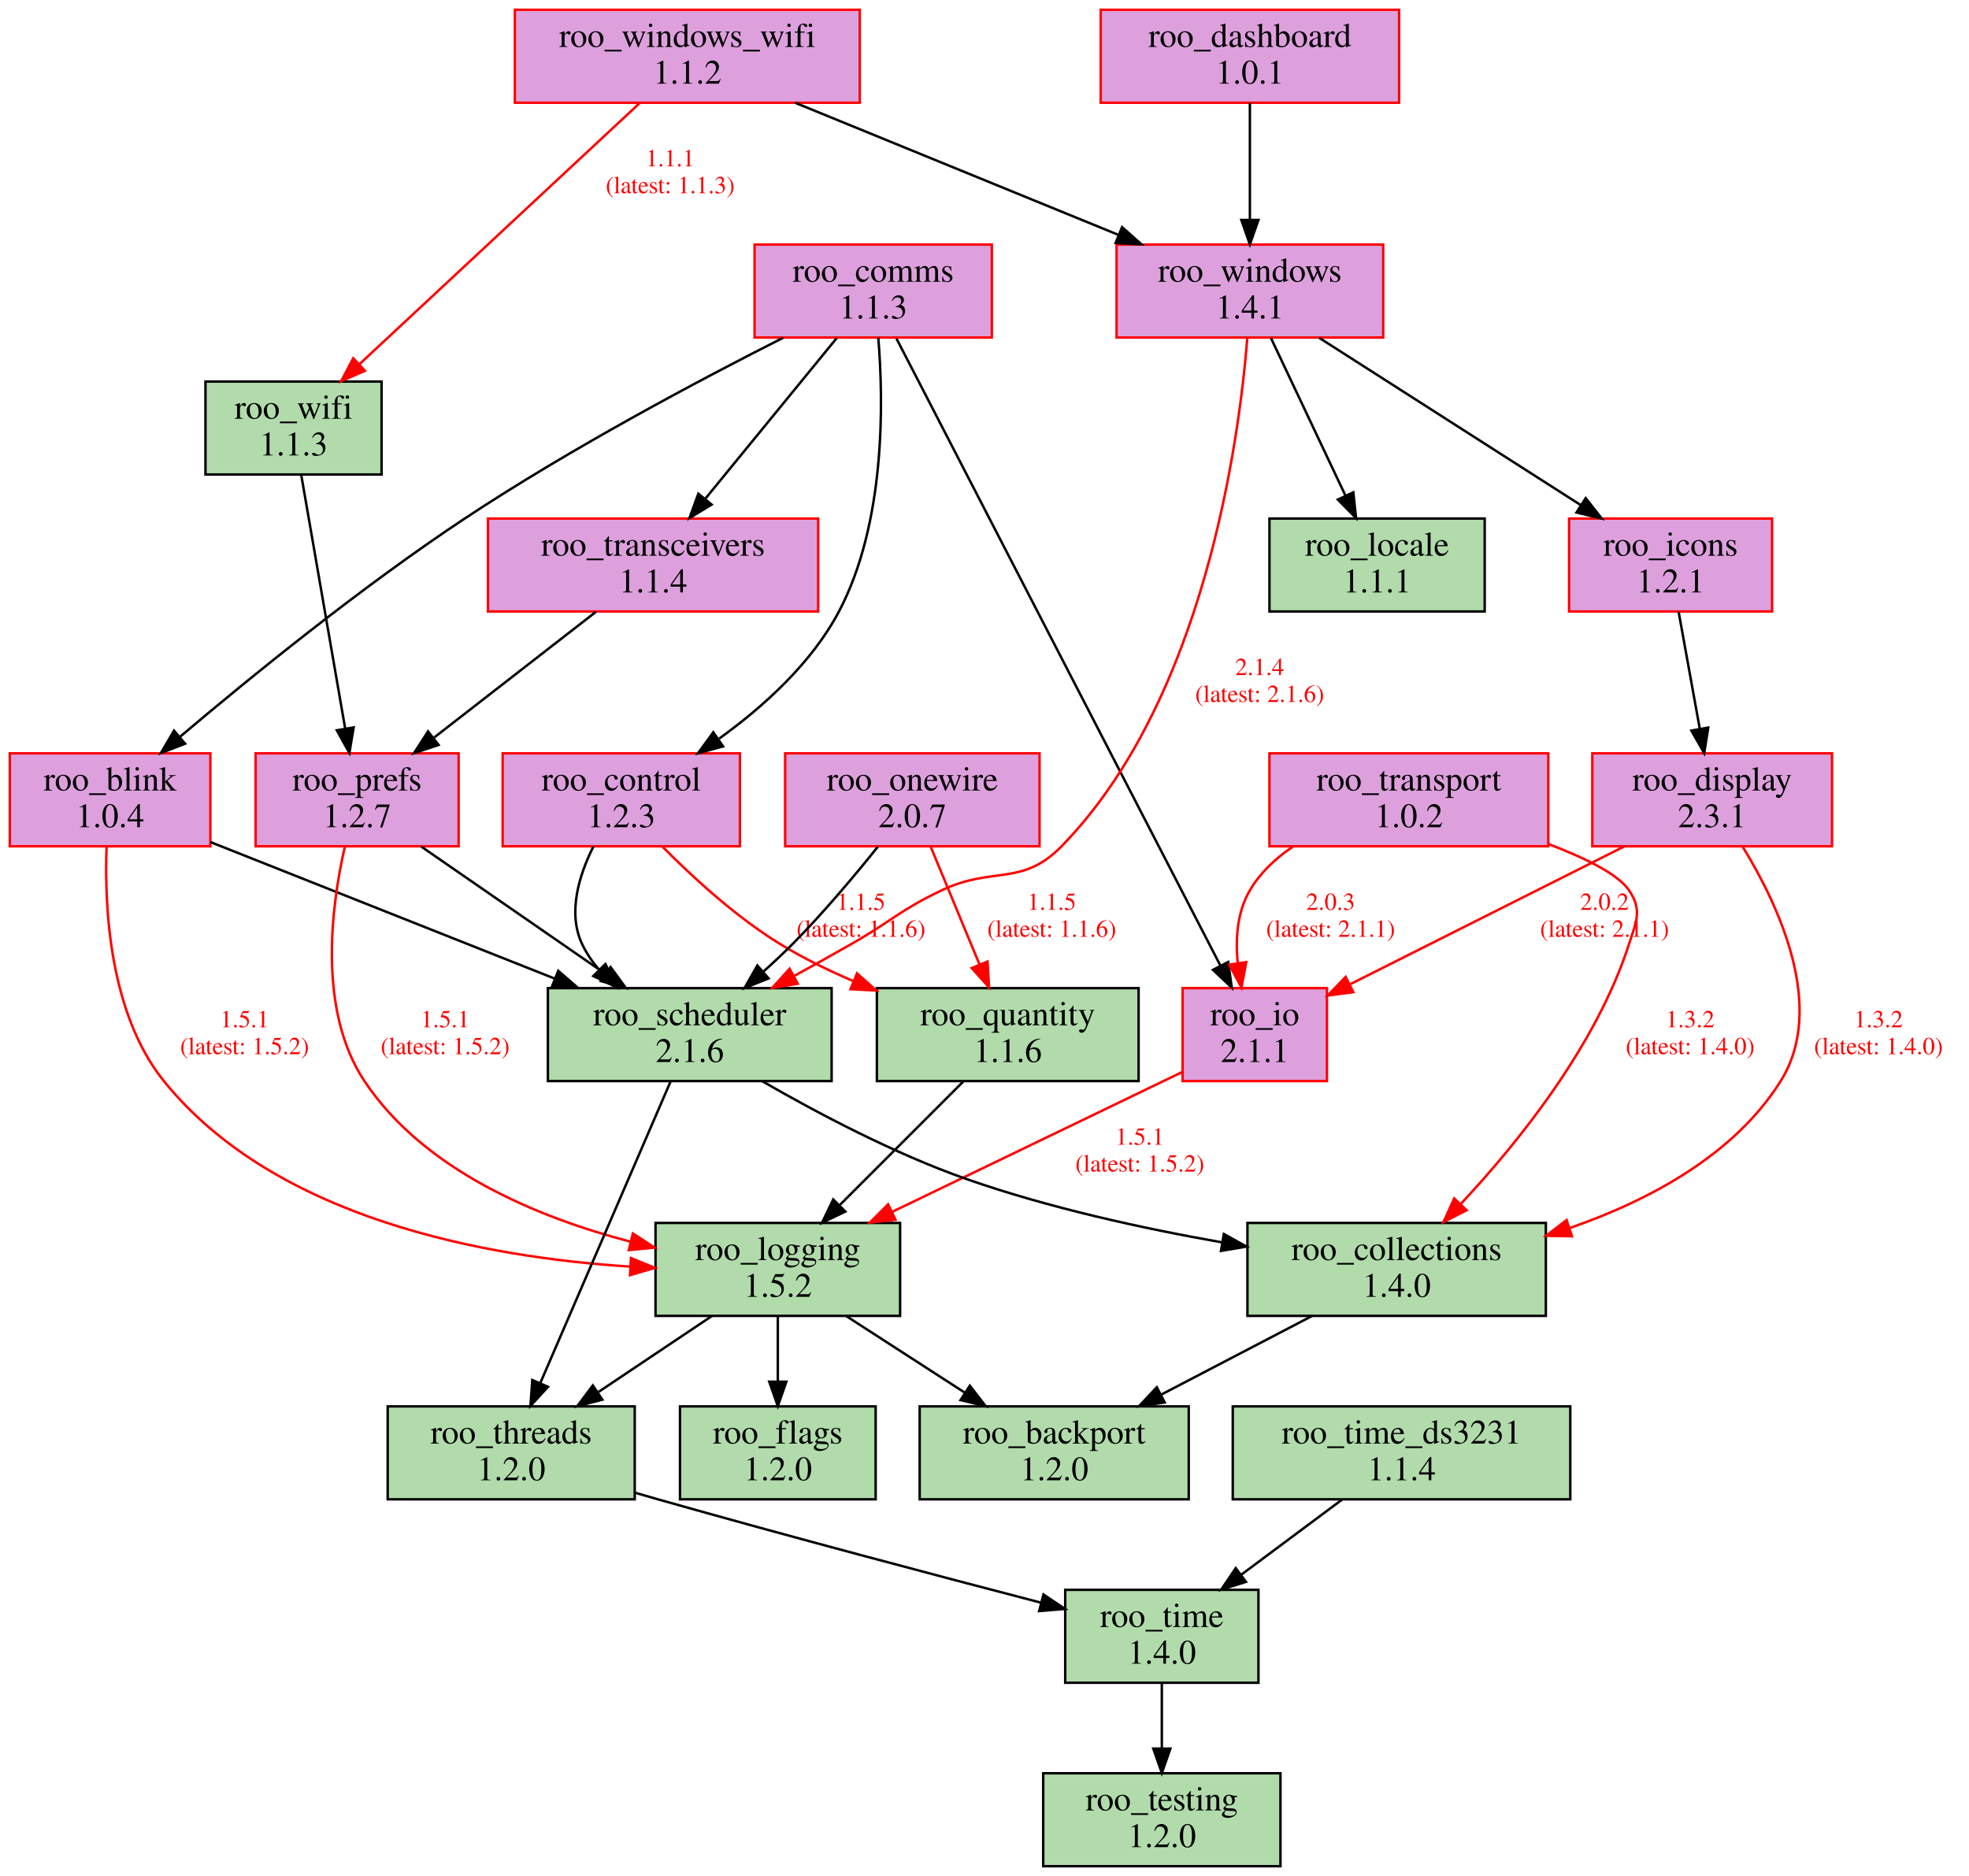
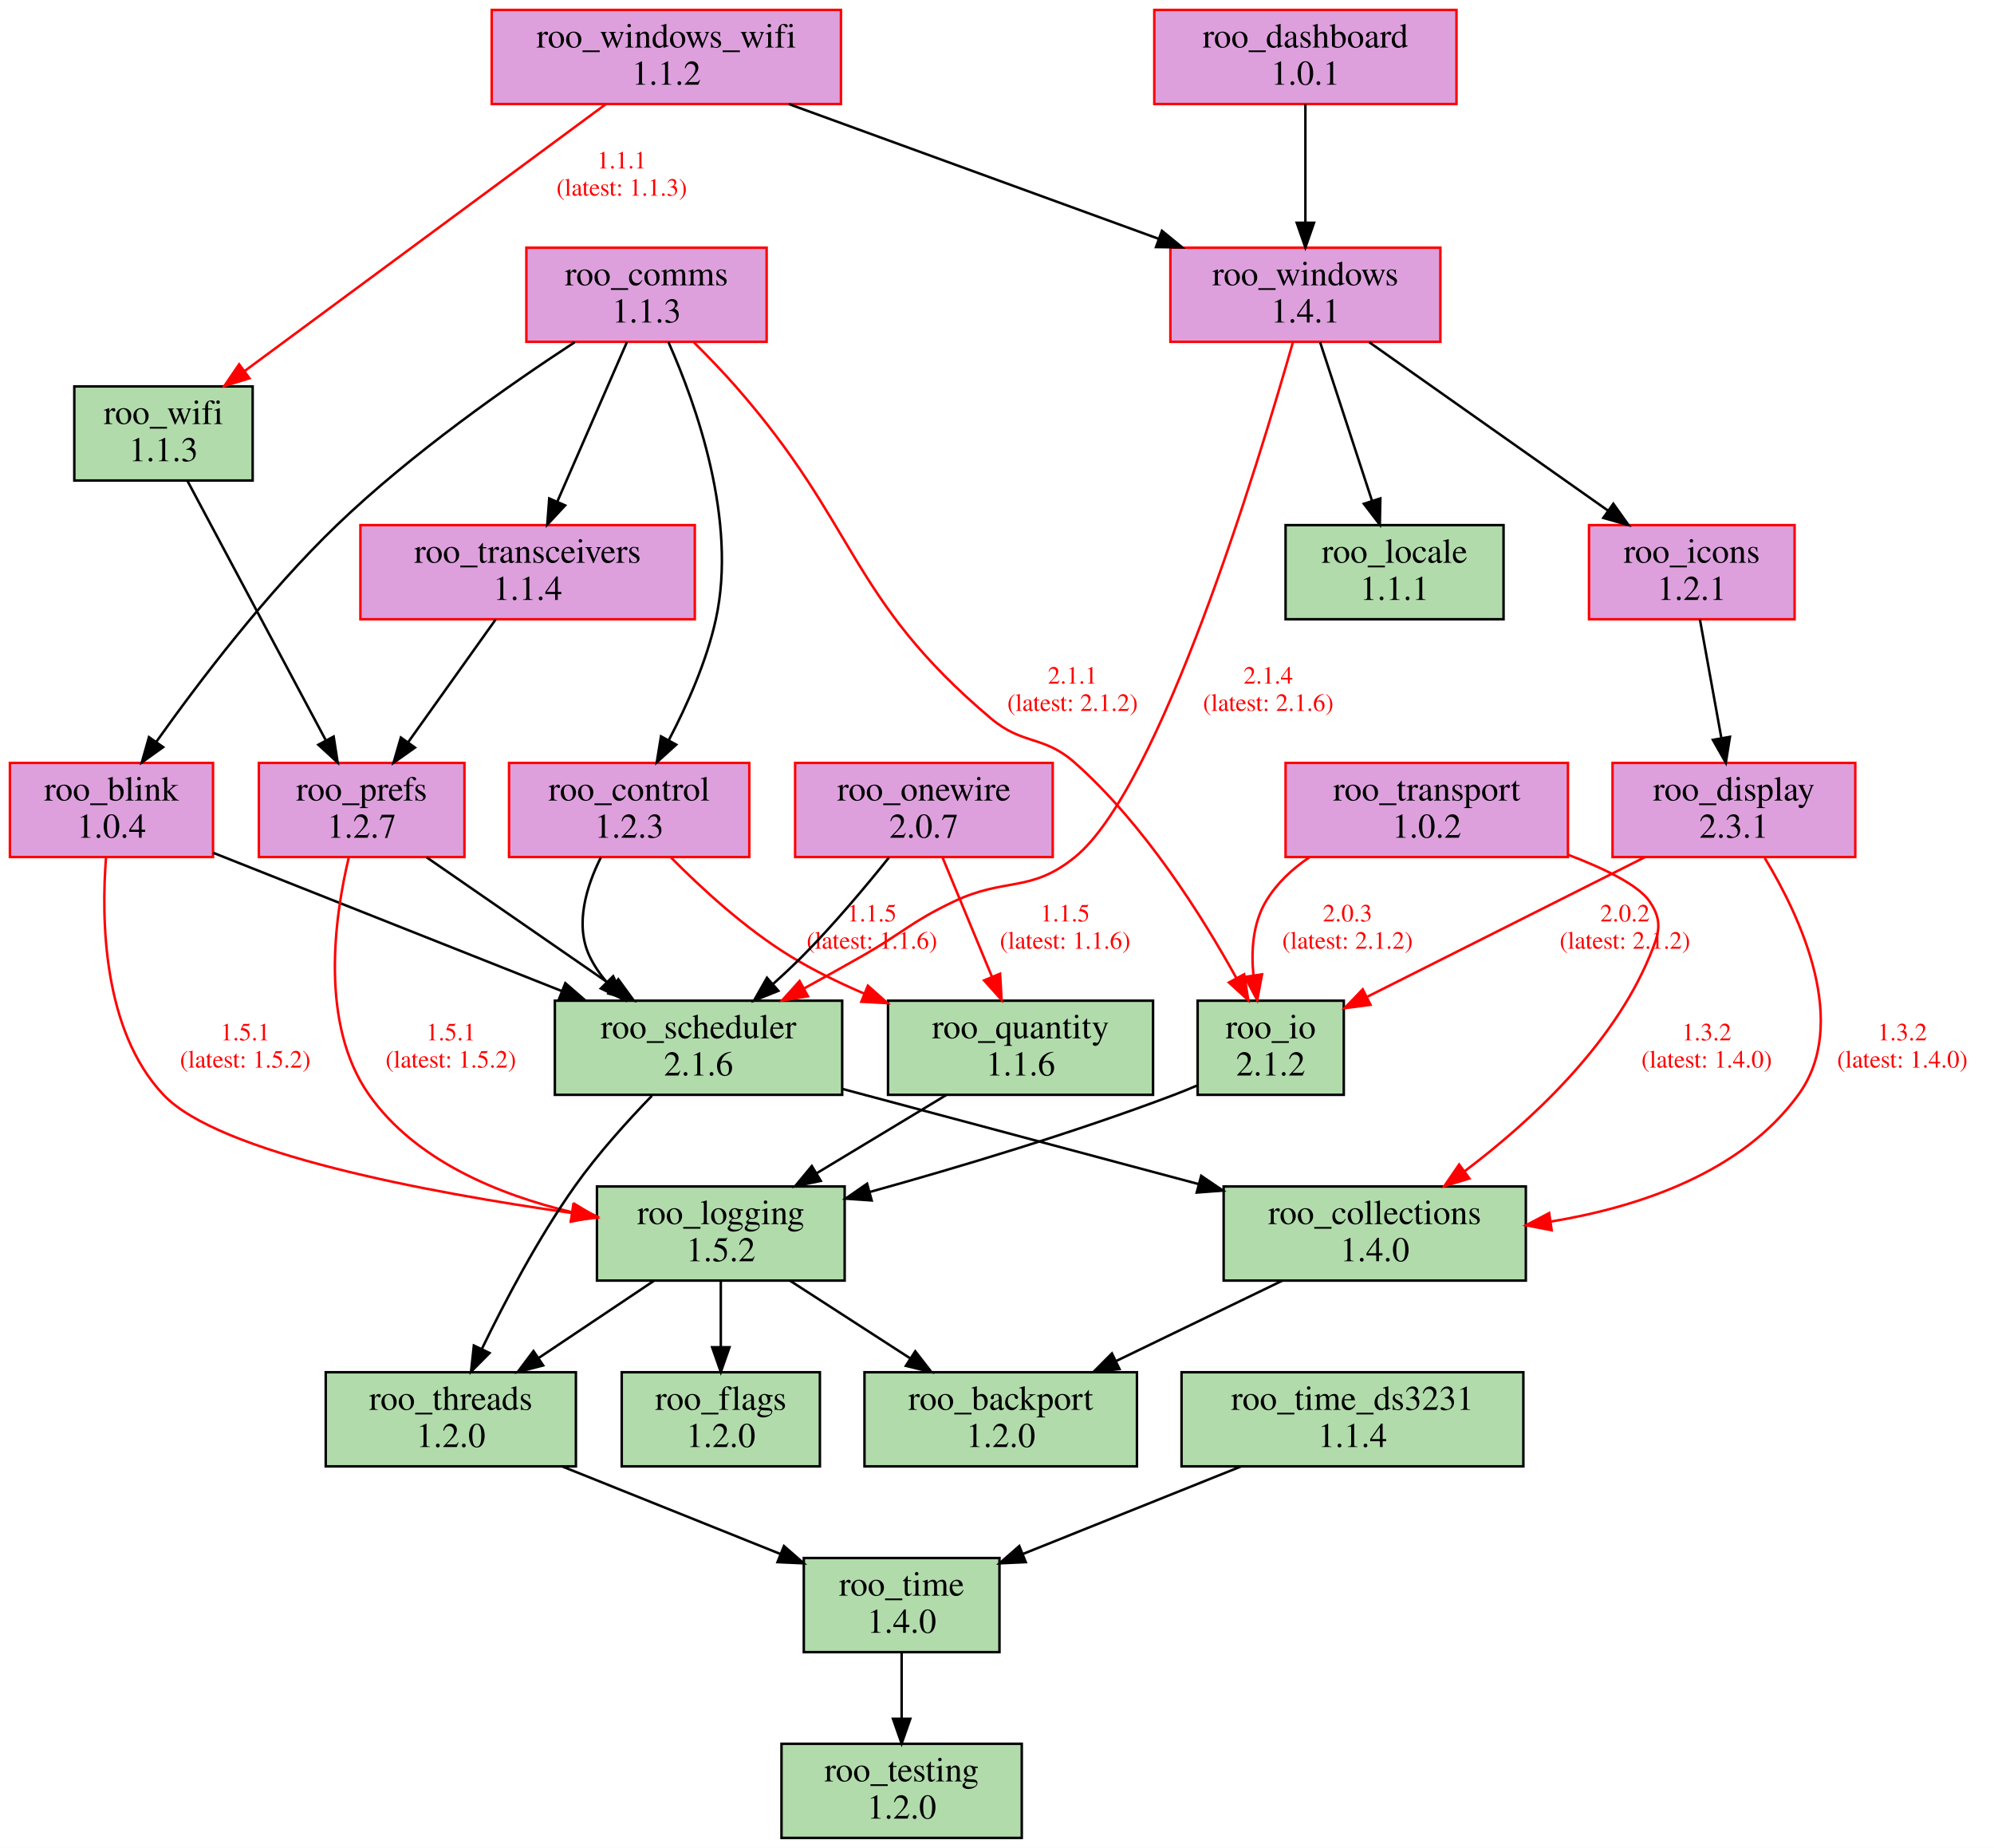
- <svg xmlns="http://www.w3.org/2000/svg" width="805pt" height="767pt" viewBox="0.00 0.00 805.00 767.00">
-   <g id="graph0" class="graph" transform="scale(1 1) rotate(0) translate(4 763)">
-     <polygon fill="white" stroke="transparent" points="-4,4 -4,-763 801,-763 801,4 -4,4" />
+ <svg xmlns="http://www.w3.org/2000/svg" width="805pt" height="746pt" viewBox="0.00 0.00 805.00 746.00">
+   <g id="graph0" class="graph" transform="scale(1 1) rotate(0) translate(4 742)">
+     <polygon fill="white" stroke="transparent" points="-4,4 -4,-742 801,-742 801,4 -4,4" />
    <g id="node1" class="node">
-       <polygon fill="#b1dbab" stroke="black" points="482,-188 372,-188 372,-150 482,-150 482,-188" />
-       <text text-anchor="middle" x="427" y="-172.8" font-family="Times,serif" font-size="14.00">roo_backport</text>
-       <text text-anchor="middle" x="427" y="-157.8" font-family="Times,serif" font-size="14.00">1.2.0</text>
+       <polygon fill="#b1dbab" stroke="black" points="455,-188 345,-188 345,-150 455,-150 455,-188" />
+       <text text-anchor="middle" x="400" y="-172.8" font-family="Times,serif" font-size="14.00">roo_backport</text>
+       <text text-anchor="middle" x="400" y="-157.8" font-family="Times,serif" font-size="14.00">1.2.0</text>
    </g>
    <g id="node2" class="node">
-       <polygon fill="plum" stroke="red" points="82,-455 0,-455 0,-417 82,-417 82,-455" />
-       <text text-anchor="middle" x="41" y="-439.8" font-family="Times,serif" font-size="14.00">roo_blink</text>
-       <text text-anchor="middle" x="41" y="-424.8" font-family="Times,serif" font-size="14.00">1.0.4</text>
+       <polygon fill="plum" stroke="red" points="82,-434 0,-434 0,-396 82,-396 82,-434" />
+       <text text-anchor="middle" x="41" y="-418.8" font-family="Times,serif" font-size="14.00">roo_blink</text>
+       <text text-anchor="middle" x="41" y="-403.8" font-family="Times,serif" font-size="14.00">1.0.4</text>
    </g>
    <g id="node12" class="node">
-       <polygon fill="#b1dbab" stroke="black" points="364,-263 264,-263 264,-225 364,-225 364,-263" />
-       <text text-anchor="middle" x="314" y="-247.8" font-family="Times,serif" font-size="14.00">roo_logging</text>
-       <text text-anchor="middle" x="314" y="-232.8" font-family="Times,serif" font-size="14.00">1.5.2</text>
+       <polygon fill="#b1dbab" stroke="black" points="337,-263 237,-263 237,-225 337,-225 337,-263" />
+       <text text-anchor="middle" x="287" y="-247.8" font-family="Times,serif" font-size="14.00">roo_logging</text>
+       <text text-anchor="middle" x="287" y="-232.8" font-family="Times,serif" font-size="14.00">1.5.2</text>
    </g>
    <g id="edge1" class="edge">
-       <path fill="none" stroke="red" d="M39.57,-416.64C38.67,-392.13 40.71,-348.6 63,-321 108.69,-264.45 195.02,-248.88 253.53,-245.16" />
-       <polygon fill="red" stroke="red" points="253.95,-248.65 263.75,-244.62 253.58,-241.66 253.95,-248.65" />
-       <text text-anchor="middle" x="96" y="-343" font-family="Times,serif" font-size="10.00" fill="red">1.5.1</text>
-       <text text-anchor="middle" x="96" y="-332" font-family="Times,serif" font-size="10.00" fill="red">(latest: 1.5.2)</text>
+       <path fill="none" stroke="red" d="M38.81,-395.95C36.86,-370.99 37.41,-326.05 62,-300 84.31,-276.37 168.16,-260.65 226.93,-252.27" />
+       <polygon fill="red" stroke="red" points="227.44,-255.74 236.86,-250.9 226.48,-248.8 227.44,-255.74" />
+       <text text-anchor="middle" x="95" y="-322" font-family="Times,serif" font-size="10.00" fill="red">1.5.1</text>
+       <text text-anchor="middle" x="95" y="-311" font-family="Times,serif" font-size="10.00" fill="red">(latest: 1.5.2)</text>
    </g>
    <g id="node16" class="node">
-       <polygon fill="#b1dbab" stroke="black" points="336,-359 220,-359 220,-321 336,-321 336,-359" />
-       <text text-anchor="middle" x="278" y="-343.8" font-family="Times,serif" font-size="14.00">roo_scheduler</text>
-       <text text-anchor="middle" x="278" y="-328.8" font-family="Times,serif" font-size="14.00">2.1.6</text>
+       <polygon fill="#b1dbab" stroke="black" points="336,-338 220,-338 220,-300 336,-300 336,-338" />
+       <text text-anchor="middle" x="278" y="-322.8" font-family="Times,serif" font-size="14.00">roo_scheduler</text>
+       <text text-anchor="middle" x="278" y="-307.8" font-family="Times,serif" font-size="14.00">2.1.6</text>
    </g>
    <g id="edge2" class="edge">
-       <path fill="none" stroke="black" d="M82.01,-418.73C120.93,-403.3 179.72,-379.98 222.75,-362.91" />
-       <polygon fill="black" stroke="black" points="224.23,-366.09 232.23,-359.15 221.65,-359.59 224.23,-366.09" />
+       <path fill="none" stroke="black" d="M82.01,-397.73C120.93,-382.3 179.72,-358.98 222.75,-341.91" />
+       <polygon fill="black" stroke="black" points="224.23,-345.09 232.23,-338.15 221.65,-338.59 224.23,-345.09" />
    </g>
    <g id="node3" class="node">
-       <polygon fill="#b1dbab" stroke="black" points="628,-263 506,-263 506,-225 628,-225 628,-263" />
-       <text text-anchor="middle" x="567" y="-247.8" font-family="Times,serif" font-size="14.00">roo_collections</text>
-       <text text-anchor="middle" x="567" y="-232.8" font-family="Times,serif" font-size="14.00">1.4.0</text>
+       <polygon fill="#b1dbab" stroke="black" points="612,-263 490,-263 490,-225 612,-225 612,-263" />
+       <text text-anchor="middle" x="551" y="-247.8" font-family="Times,serif" font-size="14.00">roo_collections</text>
+       <text text-anchor="middle" x="551" y="-232.8" font-family="Times,serif" font-size="14.00">1.4.0</text>
    </g>
    <g id="edge3" class="edge">
-       <path fill="none" stroke="black" d="M532.39,-224.96C513.72,-215.22 490.47,-203.1 470.57,-192.72" />
-       <polygon fill="black" stroke="black" points="472.18,-189.61 461.69,-188.09 468.94,-195.82 472.18,-189.61" />
+       <path fill="none" stroke="black" d="M513.67,-224.96C493.44,-215.17 468.24,-202.99 446.71,-192.58" />
+       <polygon fill="black" stroke="black" points="447.95,-189.29 437.42,-188.09 444.9,-195.59 447.95,-189.29" />
    </g>
    <g id="node4" class="node">
-       <polygon fill="plum" stroke="red" points="401.5,-663 304.5,-663 304.5,-625 401.5,-625 401.5,-663" />
-       <text text-anchor="middle" x="353" y="-647.8" font-family="Times,serif" font-size="14.00">roo_comms</text>
-       <text text-anchor="middle" x="353" y="-632.8" font-family="Times,serif" font-size="14.00">1.1.3</text>
+       <polygon fill="plum" stroke="red" points="305.5,-642 208.5,-642 208.5,-604 305.5,-604 305.5,-642" />
+       <text text-anchor="middle" x="257" y="-626.8" font-family="Times,serif" font-size="14.00">roo_comms</text>
+       <text text-anchor="middle" x="257" y="-611.8" font-family="Times,serif" font-size="14.00">1.1.3</text>
    </g>
    <g id="edge4" class="edge">
-       <path fill="none" stroke="black" d="M316.17,-624.9C281.65,-607.44 229.05,-579.51 186,-551 143.72,-523 98.26,-486.02 69.73,-461.88" />
-       <polygon fill="black" stroke="black" points="71.68,-458.94 61.8,-455.13 67.15,-464.27 71.68,-458.94" />
+       <path fill="none" stroke="black" d="M228.04,-603.86C201.58,-586.57 162.11,-558.95 132,-530 103.71,-502.8 76.33,-466.76 59.12,-442.54" />
+       <polygon fill="black" stroke="black" points="61.86,-440.37 53.25,-434.2 56.14,-444.39 61.86,-440.37" />
    </g>
    <g id="node5" class="node">
-       <polygon fill="plum" stroke="red" points="298.5,-455 201.5,-455 201.5,-417 298.5,-417 298.5,-455" />
-       <text text-anchor="middle" x="250" y="-439.8" font-family="Times,serif" font-size="14.00">roo_control</text>
-       <text text-anchor="middle" x="250" y="-424.8" font-family="Times,serif" font-size="14.00">1.2.3</text>
+       <polygon fill="plum" stroke="red" points="298.5,-434 201.5,-434 201.5,-396 298.5,-396 298.5,-434" />
+       <text text-anchor="middle" x="250" y="-418.8" font-family="Times,serif" font-size="14.00">roo_control</text>
+       <text text-anchor="middle" x="250" y="-403.8" font-family="Times,serif" font-size="14.00">1.2.3</text>
    </g>
    <g id="edge5" class="edge">
-       <path fill="none" stroke="black" d="M355.07,-624.98C357.25,-598.73 358.07,-549.14 339,-513 327.83,-491.84 308.11,-474.07 290.07,-461.05" />
-       <polygon fill="black" stroke="black" points="291.61,-457.85 281.39,-455.04 287.62,-463.61 291.61,-457.85" />
+       <path fill="none" stroke="black" d="M265.85,-603.9C277.01,-578.78 293.75,-531.92 285,-492 281.29,-475.05 273.42,-457.38 266.08,-443.34" />
+       <polygon fill="black" stroke="black" points="269,-441.37 261.15,-434.26 262.85,-444.71 269,-441.37" />
    </g>
    <g id="node10" class="node">
-       <polygon fill="plum" stroke="red" points="538.5,-359 479.5,-359 479.5,-321 538.5,-321 538.5,-359" />
-       <text text-anchor="middle" x="509" y="-343.8" font-family="Times,serif" font-size="14.00">roo_io</text>
-       <text text-anchor="middle" x="509" y="-328.8" font-family="Times,serif" font-size="14.00">2.1.1</text>
+       <polygon fill="#b1dbab" stroke="black" points="538.5,-338 479.5,-338 479.5,-300 538.5,-300 538.5,-338" />
+       <text text-anchor="middle" x="509" y="-322.8" font-family="Times,serif" font-size="14.00">roo_io</text>
+       <text text-anchor="middle" x="509" y="-307.8" font-family="Times,serif" font-size="14.00">2.1.2</text>
    </g>
    <g id="edge6" class="edge">
-       <path fill="none" stroke="black" d="M362.52,-624.56C389.02,-573.26 463.71,-428.67 494.97,-368.16" />
-       <polygon fill="black" stroke="black" points="498.12,-369.69 499.6,-359.2 491.9,-366.47 498.12,-369.69" />
+       <path fill="none" stroke="red" d="M276.16,-603.76C281.75,-598.2 287.75,-591.98 293,-586 342.55,-529.55 338.6,-500.46 396,-452 409.06,-440.97 417.21,-445.35 430,-434 458.11,-409.06 481.3,-372.16 495.13,-347.15" />
+       <polygon fill="red" stroke="red" points="498.29,-348.66 499.96,-338.2 492.13,-345.34 498.29,-348.66" />
+       <text text-anchor="middle" x="429" y="-466" font-family="Times,serif" font-size="10.00" fill="red">2.1.1</text>
+       <text text-anchor="middle" x="429" y="-455" font-family="Times,serif" font-size="10.00" fill="red">(latest: 2.1.2)</text>
    </g>
    <g id="node21" class="node">
-       <polygon fill="plum" stroke="red" points="330.5,-551 195.5,-551 195.5,-513 330.5,-513 330.5,-551" />
-       <text text-anchor="middle" x="263" y="-535.8" font-family="Times,serif" font-size="14.00">roo_transceivers</text>
-       <text text-anchor="middle" x="263" y="-520.8" font-family="Times,serif" font-size="14.00">1.1.4</text>
+       <polygon fill="plum" stroke="red" points="276.5,-530 141.5,-530 141.5,-492 276.5,-492 276.5,-530" />
+       <text text-anchor="middle" x="209" y="-514.8" font-family="Times,serif" font-size="14.00">roo_transceivers</text>
+       <text text-anchor="middle" x="209" y="-499.8" font-family="Times,serif" font-size="14.00">1.1.4</text>
    </g>
    <g id="edge7" class="edge">
-       <path fill="none" stroke="black" d="M338.14,-624.84C323.48,-606.92 300.93,-579.36 284.36,-559.1" />
-       <polygon fill="black" stroke="black" points="286.93,-556.71 277.88,-551.19 281.51,-561.15 286.93,-556.71" />
+       <path fill="none" stroke="black" d="M249.07,-603.84C241.43,-586.32 229.76,-559.58 220.98,-539.47" />
+       <polygon fill="black" stroke="black" points="224.15,-537.96 216.94,-530.19 217.73,-540.76 224.15,-537.96" />
    </g>
    <g id="node15" class="node">
-       <polygon fill="#b1dbab" stroke="black" points="461.5,-359 354.5,-359 354.5,-321 461.5,-321 461.5,-359" />
-       <text text-anchor="middle" x="408" y="-343.8" font-family="Times,serif" font-size="14.00">roo_quantity</text>
-       <text text-anchor="middle" x="408" y="-328.8" font-family="Times,serif" font-size="14.00">1.1.6</text>
+       <polygon fill="#b1dbab" stroke="black" points="461.5,-338 354.5,-338 354.5,-300 461.5,-300 461.5,-338" />
+       <text text-anchor="middle" x="408" y="-322.8" font-family="Times,serif" font-size="14.00">roo_quantity</text>
+       <text text-anchor="middle" x="408" y="-307.8" font-family="Times,serif" font-size="14.00">1.1.6</text>
    </g>
    <g id="edge8" class="edge">
-       <path fill="none" stroke="red" d="M266.82,-416.87C279.19,-404.36 296.94,-388.05 315,-377 324.27,-371.33 334.59,-366.27 344.88,-361.87" />
-       <polygon fill="red" stroke="red" points="346.37,-365.05 354.3,-358.02 343.72,-358.57 346.37,-365.05" />
-       <text text-anchor="middle" x="348" y="-391" font-family="Times,serif" font-size="10.00" fill="red">1.1.5</text>
-       <text text-anchor="middle" x="348" y="-380" font-family="Times,serif" font-size="10.00" fill="red">(latest: 1.1.6)</text>
+       <path fill="none" stroke="red" d="M266.82,-395.87C279.19,-383.36 296.94,-367.05 315,-356 324.27,-350.33 334.59,-345.27 344.88,-340.87" />
+       <polygon fill="red" stroke="red" points="346.37,-344.05 354.3,-337.02 343.72,-337.57 346.37,-344.05" />
+       <text text-anchor="middle" x="348" y="-370" font-family="Times,serif" font-size="10.00" fill="red">1.1.5</text>
+       <text text-anchor="middle" x="348" y="-359" font-family="Times,serif" font-size="10.00" fill="red">(latest: 1.1.6)</text>
    </g>
    <g id="edge9" class="edge">
-       <path fill="none" stroke="black" d="M238.61,-416.92C232.74,-405.18 227.96,-389.74 234,-377 235.76,-373.29 238.1,-369.84 240.8,-366.66" />
-       <polygon fill="black" stroke="black" points="243.53,-368.87 248.1,-359.31 238.57,-363.94 243.53,-368.87" />
+       <path fill="none" stroke="black" d="M238.61,-395.92C232.74,-384.18 227.96,-368.74 234,-356 235.76,-352.29 238.1,-348.84 240.8,-345.66" />
+       <polygon fill="black" stroke="black" points="243.53,-347.87 248.1,-338.31 238.57,-342.94 243.53,-347.87" />
    </g>
    <g id="node6" class="node">
-       <polygon fill="plum" stroke="red" points="568,-759 446,-759 446,-721 568,-721 568,-759" />
-       <text text-anchor="middle" x="507" y="-743.8" font-family="Times,serif" font-size="14.00">roo_dashboard</text>
-       <text text-anchor="middle" x="507" y="-728.8" font-family="Times,serif" font-size="14.00">1.0.1</text>
+       <polygon fill="plum" stroke="red" points="584,-738 462,-738 462,-700 584,-700 584,-738" />
+       <text text-anchor="middle" x="523" y="-722.8" font-family="Times,serif" font-size="14.00">roo_dashboard</text>
+       <text text-anchor="middle" x="523" y="-707.8" font-family="Times,serif" font-size="14.00">1.0.1</text>
    </g>
    <g id="node24" class="node">
-       <polygon fill="plum" stroke="red" points="561.5,-663 452.5,-663 452.5,-625 561.5,-625 561.5,-663" />
-       <text text-anchor="middle" x="507" y="-647.8" font-family="Times,serif" font-size="14.00">roo_windows</text>
-       <text text-anchor="middle" x="507" y="-632.8" font-family="Times,serif" font-size="14.00">1.4.1</text>
+       <polygon fill="plum" stroke="red" points="577.5,-642 468.5,-642 468.5,-604 577.5,-604 577.5,-642" />
+       <text text-anchor="middle" x="523" y="-626.8" font-family="Times,serif" font-size="14.00">roo_windows</text>
+       <text text-anchor="middle" x="523" y="-611.8" font-family="Times,serif" font-size="14.00">1.4.1</text>
    </g>
    <g id="edge10" class="edge">
-       <path fill="none" stroke="black" d="M507,-720.88C507,-707.35 507,-688.62 507,-673.15" />
-       <polygon fill="black" stroke="black" points="510.5,-673.07 507,-663.07 503.5,-673.07 510.5,-673.07" />
+       <path fill="none" stroke="black" d="M523,-699.88C523,-686.35 523,-667.62 523,-652.15" />
+       <polygon fill="black" stroke="black" points="526.5,-652.07 523,-642.07 519.5,-652.07 526.5,-652.07" />
    </g>
    <g id="node7" class="node">
-       <polygon fill="plum" stroke="red" points="745,-455 647,-455 647,-417 745,-417 745,-455" />
-       <text text-anchor="middle" x="696" y="-439.8" font-family="Times,serif" font-size="14.00">roo_display</text>
-       <text text-anchor="middle" x="696" y="-424.8" font-family="Times,serif" font-size="14.00">2.3.1</text>
+       <polygon fill="plum" stroke="red" points="745,-434 647,-434 647,-396 745,-396 745,-434" />
+       <text text-anchor="middle" x="696" y="-418.8" font-family="Times,serif" font-size="14.00">roo_display</text>
+       <text text-anchor="middle" x="696" y="-403.8" font-family="Times,serif" font-size="14.00">2.3.1</text>
    </g>
    <g id="edge11" class="edge">
-       <path fill="none" stroke="red" d="M708.58,-416.65C723.13,-392.91 742.84,-351.04 724,-321 704.98,-290.66 670.02,-272.13 637.92,-260.98" />
-       <polygon fill="red" stroke="red" points="638.66,-257.54 628.07,-257.75 636.48,-264.19 638.66,-257.54" />
-       <text text-anchor="middle" x="764" y="-343" font-family="Times,serif" font-size="10.00" fill="red">1.3.2</text>
-       <text text-anchor="middle" x="764" y="-332" font-family="Times,serif" font-size="10.00" fill="red">(latest: 1.4.0)</text>
+       <path fill="none" stroke="red" d="M708.45,-395.61C723.09,-371.44 742.92,-328.71 722,-300 699.17,-268.67 658.19,-254.8 622.07,-248.82" />
+       <polygon fill="red" stroke="red" points="622.43,-245.33 612.03,-247.33 621.41,-252.26 622.43,-245.33" />
+       <text text-anchor="middle" x="764" y="-322" font-family="Times,serif" font-size="10.00" fill="red">1.3.2</text>
+       <text text-anchor="middle" x="764" y="-311" font-family="Times,serif" font-size="10.00" fill="red">(latest: 1.4.0)</text>
    </g>
    <g id="edge12" class="edge">
-       <path fill="none" stroke="red" d="M659.94,-416.88C627.87,-400.75 581.08,-377.23 548.12,-360.66" />
-       <polygon fill="red" stroke="red" points="549.29,-357.34 538.79,-355.97 546.15,-363.59 549.29,-357.34" />
-       <text text-anchor="middle" x="652" y="-391" font-family="Times,serif" font-size="10.00" fill="red">2.0.2</text>
-       <text text-anchor="middle" x="652" y="-380" font-family="Times,serif" font-size="10.00" fill="red">(latest: 2.1.1)</text>
+       <path fill="none" stroke="red" d="M659.94,-395.88C627.87,-379.75 581.08,-356.23 548.12,-339.66" />
+       <polygon fill="red" stroke="red" points="549.29,-336.34 538.79,-334.97 546.15,-342.59 549.29,-336.34" />
+       <text text-anchor="middle" x="652" y="-370" font-family="Times,serif" font-size="10.00" fill="red">2.0.2</text>
+       <text text-anchor="middle" x="652" y="-359" font-family="Times,serif" font-size="10.00" fill="red">(latest: 2.1.2)</text>
    </g>
    <g id="node8" class="node">
-       <polygon fill="#b1dbab" stroke="black" points="354,-188 274,-188 274,-150 354,-150 354,-188" />
-       <text text-anchor="middle" x="314" y="-172.8" font-family="Times,serif" font-size="14.00">roo_flags</text>
-       <text text-anchor="middle" x="314" y="-157.8" font-family="Times,serif" font-size="14.00">1.2.0</text>
+       <polygon fill="#b1dbab" stroke="black" points="327,-188 247,-188 247,-150 327,-150 327,-188" />
+       <text text-anchor="middle" x="287" y="-172.8" font-family="Times,serif" font-size="14.00">roo_flags</text>
+       <text text-anchor="middle" x="287" y="-157.8" font-family="Times,serif" font-size="14.00">1.2.0</text>
    </g>
    <g id="node9" class="node">
-       <polygon fill="plum" stroke="red" points="720.5,-551 637.5,-551 637.5,-513 720.5,-513 720.5,-551" />
-       <text text-anchor="middle" x="679" y="-535.8" font-family="Times,serif" font-size="14.00">roo_icons</text>
-       <text text-anchor="middle" x="679" y="-520.8" font-family="Times,serif" font-size="14.00">1.2.1</text>
+       <polygon fill="plum" stroke="red" points="720.5,-530 637.5,-530 637.5,-492 720.5,-492 720.5,-530" />
+       <text text-anchor="middle" x="679" y="-514.8" font-family="Times,serif" font-size="14.00">roo_icons</text>
+       <text text-anchor="middle" x="679" y="-499.8" font-family="Times,serif" font-size="14.00">1.2.1</text>
    </g>
    <g id="edge13" class="edge">
-       <path fill="none" stroke="black" d="M682.28,-512.88C684.72,-499.35 688.11,-480.62 690.91,-465.15" />
-       <polygon fill="black" stroke="black" points="694.4,-465.53 692.73,-455.07 687.51,-464.29 694.4,-465.53" />
+       <path fill="none" stroke="black" d="M682.28,-491.88C684.72,-478.35 688.11,-459.62 690.91,-444.15" />
+       <polygon fill="black" stroke="black" points="694.4,-444.53 692.73,-434.07 687.51,-443.29 694.4,-444.53" />
    </g>
    <g id="edge14" class="edge">
-       <path fill="none" stroke="red" d="M479.38,-324.72C447.85,-309.52 397.52,-285.26 360.66,-267.49" />
-       <polygon fill="red" stroke="red" points="362.12,-264.31 351.6,-263.12 359.08,-270.62 362.12,-264.31" />
-       <text text-anchor="middle" x="462" y="-295" font-family="Times,serif" font-size="10.00" fill="red">1.5.1</text>
-       <text text-anchor="middle" x="462" y="-284" font-family="Times,serif" font-size="10.00" fill="red">(latest: 1.5.2)</text>
+       <path fill="none" stroke="black" d="M479.37,-303.8C476.23,-302.46 473.07,-301.16 470,-300 429.73,-284.74 383.26,-270.82 347.22,-260.8" />
+       <polygon fill="black" stroke="black" points="347.91,-257.36 337.34,-258.08 346.05,-264.11 347.91,-257.36" />
    </g>
    <g id="node11" class="node">
-       <polygon fill="#b1dbab" stroke="black" points="603,-551 515,-551 515,-513 603,-513 603,-551" />
-       <text text-anchor="middle" x="559" y="-535.8" font-family="Times,serif" font-size="14.00">roo_locale</text>
-       <text text-anchor="middle" x="559" y="-520.8" font-family="Times,serif" font-size="14.00">1.1.1</text>
+       <polygon fill="#b1dbab" stroke="black" points="603,-530 515,-530 515,-492 603,-492 603,-530" />
+       <text text-anchor="middle" x="559" y="-514.8" font-family="Times,serif" font-size="14.00">roo_locale</text>
+       <text text-anchor="middle" x="559" y="-499.8" font-family="Times,serif" font-size="14.00">1.1.1</text>
    </g>
    <g id="edge15" class="edge">
-       <path fill="none" stroke="black" d="M341.93,-224.96C356.6,-215.48 374.76,-203.75 390.52,-193.57" />
-       <polygon fill="black" stroke="black" points="392.5,-196.46 399,-188.09 388.7,-190.58 392.5,-196.46" />
+       <path fill="none" stroke="black" d="M314.93,-224.96C329.6,-215.48 347.76,-203.75 363.52,-193.57" />
+       <polygon fill="black" stroke="black" points="365.5,-196.46 372,-188.09 361.7,-190.58 365.5,-196.46" />
    </g>
    <g id="edge16" class="edge">
-       <path fill="none" stroke="black" d="M314,-224.96C314,-216.88 314,-207.18 314,-198.18" />
-       <polygon fill="black" stroke="black" points="317.5,-198.09 314,-188.09 310.5,-198.09 317.5,-198.09" />
+       <path fill="none" stroke="black" d="M287,-224.96C287,-216.88 287,-207.18 287,-198.18" />
+       <polygon fill="black" stroke="black" points="290.5,-198.09 287,-188.09 283.5,-198.09 290.5,-198.09" />
    </g>
    <g id="node18" class="node">
-       <polygon fill="#b1dbab" stroke="black" points="255.5,-188 154.5,-188 154.5,-150 255.5,-150 255.5,-188" />
-       <text text-anchor="middle" x="205" y="-172.8" font-family="Times,serif" font-size="14.00">roo_threads</text>
-       <text text-anchor="middle" x="205" y="-157.8" font-family="Times,serif" font-size="14.00">1.2.0</text>
+       <polygon fill="#b1dbab" stroke="black" points="228.5,-188 127.5,-188 127.5,-150 228.5,-150 228.5,-188" />
+       <text text-anchor="middle" x="178" y="-172.8" font-family="Times,serif" font-size="14.00">roo_threads</text>
+       <text text-anchor="middle" x="178" y="-157.8" font-family="Times,serif" font-size="14.00">1.2.0</text>
    </g>
    <g id="edge17" class="edge">
-       <path fill="none" stroke="black" d="M287.06,-224.96C273.04,-215.57 255.72,-203.97 240.61,-193.85" />
-       <polygon fill="black" stroke="black" points="242.27,-190.75 232.01,-188.09 238.37,-196.56 242.27,-190.75" />
+       <path fill="none" stroke="black" d="M260.06,-224.96C246.04,-215.57 228.72,-203.97 213.61,-193.85" />
+       <polygon fill="black" stroke="black" points="215.27,-190.75 205.01,-188.09 211.37,-196.56 215.27,-190.75" />
    </g>
    <g id="node13" class="node">
-       <polygon fill="plum" stroke="red" points="421,-455 317,-455 317,-417 421,-417 421,-455" />
-       <text text-anchor="middle" x="369" y="-439.8" font-family="Times,serif" font-size="14.00">roo_onewire</text>
-       <text text-anchor="middle" x="369" y="-424.8" font-family="Times,serif" font-size="14.00">2.0.7</text>
+       <polygon fill="plum" stroke="red" points="421,-434 317,-434 317,-396 421,-396 421,-434" />
+       <text text-anchor="middle" x="369" y="-418.8" font-family="Times,serif" font-size="14.00">roo_onewire</text>
+       <text text-anchor="middle" x="369" y="-403.8" font-family="Times,serif" font-size="14.00">2.0.7</text>
    </g>
    <g id="edge19" class="edge">
-       <path fill="none" stroke="red" d="M376.45,-416.97C381.18,-405.52 387.44,-390.39 393,-377 394.12,-374.3 395.29,-371.49 396.46,-368.69" />
-       <polygon fill="red" stroke="red" points="399.75,-369.89 400.36,-359.31 393.28,-367.2 399.75,-369.89" />
-       <text text-anchor="middle" x="426" y="-391" font-family="Times,serif" font-size="10.00" fill="red">1.1.5</text>
-       <text text-anchor="middle" x="426" y="-380" font-family="Times,serif" font-size="10.00" fill="red">(latest: 1.1.6)</text>
+       <path fill="none" stroke="red" d="M376.45,-395.97C381.18,-384.52 387.44,-369.39 393,-356 394.12,-353.3 395.29,-350.49 396.46,-347.69" />
+       <polygon fill="red" stroke="red" points="399.75,-348.89 400.36,-338.31 393.28,-346.2 399.75,-348.89" />
+       <text text-anchor="middle" x="426" y="-370" font-family="Times,serif" font-size="10.00" fill="red">1.1.5</text>
+       <text text-anchor="middle" x="426" y="-359" font-family="Times,serif" font-size="10.00" fill="red">(latest: 1.1.6)</text>
    </g>
    <g id="edge18" class="edge">
-       <path fill="none" stroke="black" d="M354.91,-416.84C345.48,-405.07 332.54,-389.63 320,-377 316.29,-373.26 312.24,-369.47 308.17,-365.83" />
-       <polygon fill="black" stroke="black" points="310.23,-362.98 300.39,-359.04 305.63,-368.26 310.23,-362.98" />
+       <path fill="none" stroke="black" d="M354.91,-395.84C345.48,-384.07 332.54,-368.63 320,-356 316.29,-352.26 312.24,-348.47 308.17,-344.83" />
+       <polygon fill="black" stroke="black" points="310.23,-341.98 300.39,-338.04 305.63,-347.26 310.23,-341.98" />
    </g>
    <g id="node14" class="node">
-       <polygon fill="plum" stroke="red" points="183.5,-455 100.5,-455 100.5,-417 183.5,-417 183.5,-455" />
-       <text text-anchor="middle" x="142" y="-439.8" font-family="Times,serif" font-size="14.00">roo_prefs</text>
-       <text text-anchor="middle" x="142" y="-424.8" font-family="Times,serif" font-size="14.00">1.2.7</text>
+       <polygon fill="plum" stroke="red" points="183.5,-434 100.5,-434 100.5,-396 183.5,-396 183.5,-434" />
+       <text text-anchor="middle" x="142" y="-418.8" font-family="Times,serif" font-size="14.00">roo_prefs</text>
+       <text text-anchor="middle" x="142" y="-403.8" font-family="Times,serif" font-size="14.00">1.2.7</text>
    </g>
    <g id="edge20" class="edge">
-       <path fill="none" stroke="red" d="M136.95,-416.65C131.45,-392.52 125.8,-349.84 145,-321 169.3,-284.49 215.64,-265.32 253.66,-255.36" />
-       <polygon fill="red" stroke="red" points="254.75,-258.7 263.63,-252.91 253.08,-251.9 254.75,-258.7" />
-       <text text-anchor="middle" x="178" y="-343" font-family="Times,serif" font-size="10.00" fill="red">1.5.1</text>
-       <text text-anchor="middle" x="178" y="-332" font-family="Times,serif" font-size="10.00" fill="red">(latest: 1.5.2)</text>
+       <path fill="none" stroke="red" d="M136.82,-395.9C131.04,-371.69 124.93,-328.49 145,-300 163.74,-273.4 197.29,-259.66 227.07,-252.57" />
+       <polygon fill="red" stroke="red" points="227.97,-255.96 237,-250.41 226.48,-249.12 227.97,-255.96" />
+       <text text-anchor="middle" x="178" y="-322" font-family="Times,serif" font-size="10.00" fill="red">1.5.1</text>
+       <text text-anchor="middle" x="178" y="-311" font-family="Times,serif" font-size="10.00" fill="red">(latest: 1.5.2)</text>
    </g>
    <g id="edge21" class="edge">
-       <path fill="none" stroke="black" d="M168.22,-416.88C189.67,-402.05 220.17,-380.97 243.58,-364.79" />
-       <polygon fill="black" stroke="black" points="245.62,-367.63 251.86,-359.07 241.64,-361.88 245.62,-367.63" />
+       <path fill="none" stroke="black" d="M168.22,-395.88C189.67,-381.05 220.17,-359.97 243.58,-343.79" />
+       <polygon fill="black" stroke="black" points="245.62,-346.63 251.86,-338.07 241.64,-340.88 245.62,-346.63" />
    </g>
    <g id="edge22" class="edge">
-       <path fill="none" stroke="black" d="M389.88,-320.88C375.57,-306.57 355.44,-286.44 339.51,-270.51" />
-       <polygon fill="black" stroke="black" points="341.61,-267.66 332.07,-263.07 336.66,-272.61 341.61,-267.66" />
+       <path fill="none" stroke="black" d="M378.09,-299.96C362.24,-290.39 342.58,-278.53 325.59,-268.28" />
+       <polygon fill="black" stroke="black" points="327.36,-265.26 316.99,-263.09 323.74,-271.25 327.36,-265.26" />
    </g>
    <g id="edge23" class="edge">
-       <path fill="none" stroke="black" d="M307.69,-320.92C329.92,-308.09 361.46,-291.38 391,-281 424.6,-269.19 463.24,-260.75 495.74,-255.03" />
-       <polygon fill="black" stroke="black" points="496.35,-258.48 505.62,-253.34 495.17,-251.58 496.35,-258.48" />
+       <path fill="none" stroke="black" d="M336.1,-302.38C339.11,-301.58 342.09,-300.78 345,-300 389.83,-287.99 440.16,-274.56 479.85,-263.97" />
+       <polygon fill="black" stroke="black" points="480.94,-267.3 489.7,-261.34 479.13,-260.54 480.94,-267.3" />
    </g>
    <g id="edge24" class="edge">
-       <path fill="none" stroke="black" d="M270.19,-320.91C257.43,-291.39 232.05,-232.63 217,-197.78" />
-       <polygon fill="black" stroke="black" points="220.04,-196 212.87,-188.21 213.62,-198.78 220.04,-196" />
+       <path fill="none" stroke="black" d="M259.2,-299.63C249.26,-289.38 237.24,-276.06 228,-263 213.24,-242.13 199.73,-216.4 190.48,-197.3" />
+       <polygon fill="black" stroke="black" points="193.63,-195.77 186.17,-188.24 187.3,-198.78 193.63,-195.77" />
    </g>
    <g id="node17" class="node">
-       <polygon fill="#b1dbab" stroke="black" points="519.5,-38 422.5,-38 422.5,0 519.5,0 519.5,-38" />
-       <text text-anchor="middle" x="471" y="-22.8" font-family="Times,serif" font-size="14.00">roo_testing</text>
-       <text text-anchor="middle" x="471" y="-7.8" font-family="Times,serif" font-size="14.00">1.2.0</text>
+       <polygon fill="#b1dbab" stroke="black" points="408.5,-38 311.5,-38 311.5,0 408.5,0 408.5,-38" />
+       <text text-anchor="middle" x="360" y="-22.8" font-family="Times,serif" font-size="14.00">roo_testing</text>
+       <text text-anchor="middle" x="360" y="-7.8" font-family="Times,serif" font-size="14.00">1.2.0</text>
    </g>
    <g id="node19" class="node">
-       <polygon fill="#b1dbab" stroke="black" points="510.5,-113 431.5,-113 431.5,-75 510.5,-75 510.5,-113" />
-       <text text-anchor="middle" x="471" y="-97.8" font-family="Times,serif" font-size="14.00">roo_time</text>
-       <text text-anchor="middle" x="471" y="-82.8" font-family="Times,serif" font-size="14.00">1.4.0</text>
+       <polygon fill="#b1dbab" stroke="black" points="399.5,-113 320.5,-113 320.5,-75 399.5,-75 399.5,-113" />
+       <text text-anchor="middle" x="360" y="-97.8" font-family="Times,serif" font-size="14.00">roo_time</text>
+       <text text-anchor="middle" x="360" y="-82.8" font-family="Times,serif" font-size="14.00">1.4.0</text>
    </g>
    <g id="edge25" class="edge">
-       <path fill="none" stroke="black" d="M255.71,-152.67C258.85,-151.76 261.97,-150.86 265,-150 318.3,-134.89 379.68,-118.65 421.49,-107.77" />
-       <polygon fill="black" stroke="black" points="422.61,-111.09 431.41,-105.19 420.85,-104.32 422.61,-111.09" />
+       <path fill="none" stroke="black" d="M222.99,-149.96C249.73,-139.23 283.67,-125.62 311.07,-114.62" />
+       <polygon fill="black" stroke="black" points="312.5,-117.83 320.47,-110.85 309.89,-111.33 312.5,-117.83" />
    </g>
    <g id="edge26" class="edge">
-       <path fill="none" stroke="black" d="M471,-74.96C471,-66.88 471,-57.18 471,-48.18" />
-       <polygon fill="black" stroke="black" points="474.5,-48.09 471,-38.09 467.5,-48.09 474.5,-48.09" />
+       <path fill="none" stroke="black" d="M360,-74.96C360,-66.88 360,-57.18 360,-48.18" />
+       <polygon fill="black" stroke="black" points="363.5,-48.09 360,-38.09 356.5,-48.09 363.5,-48.09" />
    </g>
    <g id="node20" class="node">
-       <polygon fill="#b1dbab" stroke="black" points="638,-188 500,-188 500,-150 638,-150 638,-188" />
-       <text text-anchor="middle" x="569" y="-172.8" font-family="Times,serif" font-size="14.00">roo_time_ds3231</text>
-       <text text-anchor="middle" x="569" y="-157.8" font-family="Times,serif" font-size="14.00">1.1.4</text>
+       <polygon fill="#b1dbab" stroke="black" points="611,-188 473,-188 473,-150 611,-150 611,-188" />
+       <text text-anchor="middle" x="542" y="-172.8" font-family="Times,serif" font-size="14.00">roo_time_ds3231</text>
+       <text text-anchor="middle" x="542" y="-157.8" font-family="Times,serif" font-size="14.00">1.1.4</text>
    </g>
    <g id="edge27" class="edge">
-       <path fill="none" stroke="black" d="M544.78,-149.96C532.29,-140.65 516.89,-129.18 503.4,-119.13" />
-       <polygon fill="black" stroke="black" points="505.4,-116.26 495.29,-113.09 501.21,-121.87 505.4,-116.26" />
+       <path fill="none" stroke="black" d="M497.01,-149.96C470.27,-139.23 436.33,-125.62 408.93,-114.62" />
+       <polygon fill="black" stroke="black" points="410.11,-111.33 399.53,-110.85 407.5,-117.83 410.11,-111.33" />
    </g>
    <g id="edge28" class="edge">
-       <path fill="none" stroke="black" d="M239.67,-512.88C220.75,-498.18 193.92,-477.34 173.17,-461.21" />
-       <polygon fill="black" stroke="black" points="175.3,-458.44 165.26,-455.07 171.01,-463.97 175.3,-458.44" />
+       <path fill="none" stroke="black" d="M196.08,-491.88C186.07,-477.83 172.06,-458.17 160.8,-442.38" />
+       <polygon fill="black" stroke="black" points="163.53,-440.18 154.88,-434.07 157.83,-444.24 163.53,-440.18" />
    </g>
    <g id="node22" class="node">
-       <polygon fill="plum" stroke="red" points="629,-455 515,-455 515,-417 629,-417 629,-455" />
-       <text text-anchor="middle" x="572" y="-439.8" font-family="Times,serif" font-size="14.00">roo_transport</text>
-       <text text-anchor="middle" x="572" y="-424.8" font-family="Times,serif" font-size="14.00">1.0.2</text>
+       <polygon fill="plum" stroke="red" points="629,-434 515,-434 515,-396 629,-396 629,-434" />
+       <text text-anchor="middle" x="572" y="-418.8" font-family="Times,serif" font-size="14.00">roo_transport</text>
+       <text text-anchor="middle" x="572" y="-403.8" font-family="Times,serif" font-size="14.00">1.0.2</text>
    </g>
    <g id="edge29" class="edge">
-       <path fill="none" stroke="red" d="M629.18,-417.87C644.25,-412.14 657.57,-405.55 662,-399 667.48,-390.9 665,-386.31 662,-377 648.55,-335.29 616.49,-295.64 593.33,-270.88" />
-       <polygon fill="red" stroke="red" points="595.6,-268.19 586.16,-263.38 590.54,-273.03 595.6,-268.19" />
-       <text text-anchor="middle" x="687" y="-343" font-family="Times,serif" font-size="10.00" fill="red">1.3.2</text>
-       <text text-anchor="middle" x="687" y="-332" font-family="Times,serif" font-size="10.00" fill="red">(latest: 1.4.0)</text>
+       <path fill="none" stroke="red" d="M629.18,-396.87C644.25,-391.14 657.57,-384.55 662,-378 667.48,-369.9 665.74,-365.03 662,-356 646.94,-319.65 613.56,-288.99 587.32,-269.17" />
+       <polygon fill="red" stroke="red" points="589.21,-266.22 579.08,-263.13 585.07,-271.86 589.21,-266.22" />
+       <text text-anchor="middle" x="685" y="-322" font-family="Times,serif" font-size="10.00" fill="red">1.3.2</text>
+       <text text-anchor="middle" x="685" y="-311" font-family="Times,serif" font-size="10.00" fill="red">(latest: 1.4.0)</text>
    </g>
    <g id="edge30" class="edge">
-       <path fill="none" stroke="red" d="M524.55,-416.85C517.54,-412.1 511.26,-406.22 507,-399 501.8,-390.17 501.04,-379.21 502.03,-369.2" />
-       <polygon fill="red" stroke="red" points="505.5,-369.65 503.56,-359.24 498.58,-368.59 505.5,-369.65" />
-       <text text-anchor="middle" x="540" y="-391" font-family="Times,serif" font-size="10.00" fill="red">2.0.3</text>
-       <text text-anchor="middle" x="540" y="-380" font-family="Times,serif" font-size="10.00" fill="red">(latest: 2.1.1)</text>
+       <path fill="none" stroke="red" d="M524.55,-395.85C517.54,-391.1 511.26,-385.22 507,-378 501.8,-369.17 501.04,-358.21 502.03,-348.2" />
+       <polygon fill="red" stroke="red" points="505.5,-348.65 503.56,-338.24 498.58,-347.59 505.5,-348.65" />
+       <text text-anchor="middle" x="540" y="-370" font-family="Times,serif" font-size="10.00" fill="red">2.0.3</text>
+       <text text-anchor="middle" x="540" y="-359" font-family="Times,serif" font-size="10.00" fill="red">(latest: 2.1.2)</text>
    </g>
    <g id="node23" class="node">
-       <polygon fill="#b1dbab" stroke="black" points="152,-607 80,-607 80,-569 152,-569 152,-607" />
-       <text text-anchor="middle" x="116" y="-591.8" font-family="Times,serif" font-size="14.00">roo_wifi</text>
-       <text text-anchor="middle" x="116" y="-576.8" font-family="Times,serif" font-size="14.00">1.1.3</text>
+       <polygon fill="#b1dbab" stroke="black" points="98,-586 26,-586 26,-548 98,-548 98,-586" />
+       <text text-anchor="middle" x="62" y="-570.8" font-family="Times,serif" font-size="14.00">roo_wifi</text>
+       <text text-anchor="middle" x="62" y="-555.8" font-family="Times,serif" font-size="14.00">1.1.3</text>
    </g>
    <g id="edge31" class="edge">
-       <path fill="none" stroke="black" d="M119.14,-568.91C123.61,-543.12 131.85,-495.55 137.12,-465.14" />
-       <polygon fill="black" stroke="black" points="140.59,-465.61 138.85,-455.16 133.7,-464.41 140.59,-465.61" />
+       <path fill="none" stroke="black" d="M71.65,-547.91C85.52,-521.89 111.22,-473.72 127.42,-443.34" />
+       <polygon fill="black" stroke="black" points="130.7,-444.63 132.32,-434.16 124.52,-441.33 130.7,-444.63" />
    </g>
    <g id="edge33" class="edge">
-       <path fill="none" stroke="black" d="M535.4,-624.84C564.62,-606.15 610.25,-576.97 642.21,-556.53" />
-       <polygon fill="black" stroke="black" points="644.3,-559.34 650.84,-551.01 640.53,-553.45 644.3,-559.34" />
+       <path fill="none" stroke="black" d="M548.76,-603.84C575.15,-585.23 616.29,-556.22 645.26,-535.79" />
+       <polygon fill="black" stroke="black" points="647.31,-538.63 653.46,-530.01 643.27,-532.91 647.31,-538.63" />
    </g>
    <g id="edge32" class="edge">
-       <path fill="none" stroke="black" d="M515.59,-624.84C523.87,-607.32 536.51,-580.58 546.02,-560.47" />
-       <polygon fill="black" stroke="black" points="549.29,-561.73 550.4,-551.19 542.96,-558.74 549.29,-561.73" />
+       <path fill="none" stroke="black" d="M528.94,-603.84C534.65,-586.4 543.35,-559.82 549.92,-539.74" />
+       <polygon fill="black" stroke="black" points="553.26,-540.78 553.05,-530.19 546.61,-538.61 553.26,-540.78" />
    </g>
    <g id="edge34" class="edge">
-       <path fill="none" stroke="red" d="M505.95,-624.76C502.55,-582.46 488.36,-476.75 430,-417 413.79,-400.4 401.95,-408.97 381,-399 363.73,-390.78 360.62,-386.47 344,-377 336.5,-372.73 328.47,-368.26 320.69,-363.98" />
-       <polygon fill="red" stroke="red" points="322.16,-360.8 311.71,-359.07 318.8,-366.94 322.16,-360.8" />
-       <text text-anchor="middle" x="511" y="-487" font-family="Times,serif" font-size="10.00" fill="red">2.1.4</text>
-       <text text-anchor="middle" x="511" y="-476" font-family="Times,serif" font-size="10.00" fill="red">(latest: 2.1.6)</text>
+       <path fill="none" stroke="red" d="M517.93,-603.73C504.05,-554.99 464.17,-423.75 430,-396 411.99,-381.37 401.95,-387.97 381,-378 363.73,-369.78 360.62,-365.47 344,-356 336.5,-351.73 328.47,-347.26 320.69,-342.98" />
+       <polygon fill="red" stroke="red" points="322.16,-339.8 311.71,-338.07 318.8,-345.94 322.16,-339.8" />
+       <text text-anchor="middle" x="508" y="-466" font-family="Times,serif" font-size="10.00" fill="red">2.1.4</text>
+       <text text-anchor="middle" x="508" y="-455" font-family="Times,serif" font-size="10.00" fill="red">(latest: 2.1.6)</text>
    </g>
    <g id="node25" class="node">
-       <polygon fill="plum" stroke="red" points="347.5,-759 206.5,-759 206.5,-721 347.5,-721 347.5,-759" />
-       <text text-anchor="middle" x="277" y="-743.8" font-family="Times,serif" font-size="14.00">roo_windows_wifi</text>
-       <text text-anchor="middle" x="277" y="-728.8" font-family="Times,serif" font-size="14.00">1.1.2</text>
+       <polygon fill="plum" stroke="red" points="335.5,-738 194.5,-738 194.5,-700 335.5,-700 335.5,-738" />
+       <text text-anchor="middle" x="265" y="-722.8" font-family="Times,serif" font-size="14.00">roo_windows_wifi</text>
+       <text text-anchor="middle" x="265" y="-707.8" font-family="Times,serif" font-size="14.00">1.1.2</text>
    </g>
    <g id="edge35" class="edge">
-       <path fill="none" stroke="red" d="M257.58,-720.91C228.93,-694.22 175.25,-644.2 142.85,-614.01" />
-       <polygon fill="red" stroke="red" points="145.19,-611.41 135.49,-607.16 140.42,-616.54 145.19,-611.41" />
-       <text text-anchor="middle" x="270" y="-695" font-family="Times,serif" font-size="10.00" fill="red">1.1.1</text>
-       <text text-anchor="middle" x="270" y="-684" font-family="Times,serif" font-size="10.00" fill="red">(latest: 1.1.3)</text>
+       <path fill="none" stroke="red" d="M240.51,-699.91C204.09,-672.99 135.56,-622.35 94.82,-592.25" />
+       <polygon fill="red" stroke="red" points="96.7,-589.29 86.57,-586.16 92.54,-594.92 96.7,-589.29" />
+       <text text-anchor="middle" x="247" y="-674" font-family="Times,serif" font-size="10.00" fill="red">1.1.1</text>
+       <text text-anchor="middle" x="247" y="-663" font-family="Times,serif" font-size="10.00" fill="red">(latest: 1.1.3)</text>
    </g>
    <g id="edge36" class="edge">
-       <path fill="none" stroke="black" d="M321.07,-720.99C358.75,-705.59 413.09,-683.38 453.3,-666.95" />
-       <polygon fill="black" stroke="black" points="454.75,-670.14 462.68,-663.11 452.1,-663.66 454.75,-670.14" />
+       <path fill="none" stroke="black" d="M314.44,-699.99C356.97,-684.49 418.43,-662.1 463.62,-645.64" />
+       <polygon fill="black" stroke="black" points="465.09,-648.82 473.29,-642.11 462.69,-642.25 465.09,-648.82" />
    </g>
  </g>
</svg>
